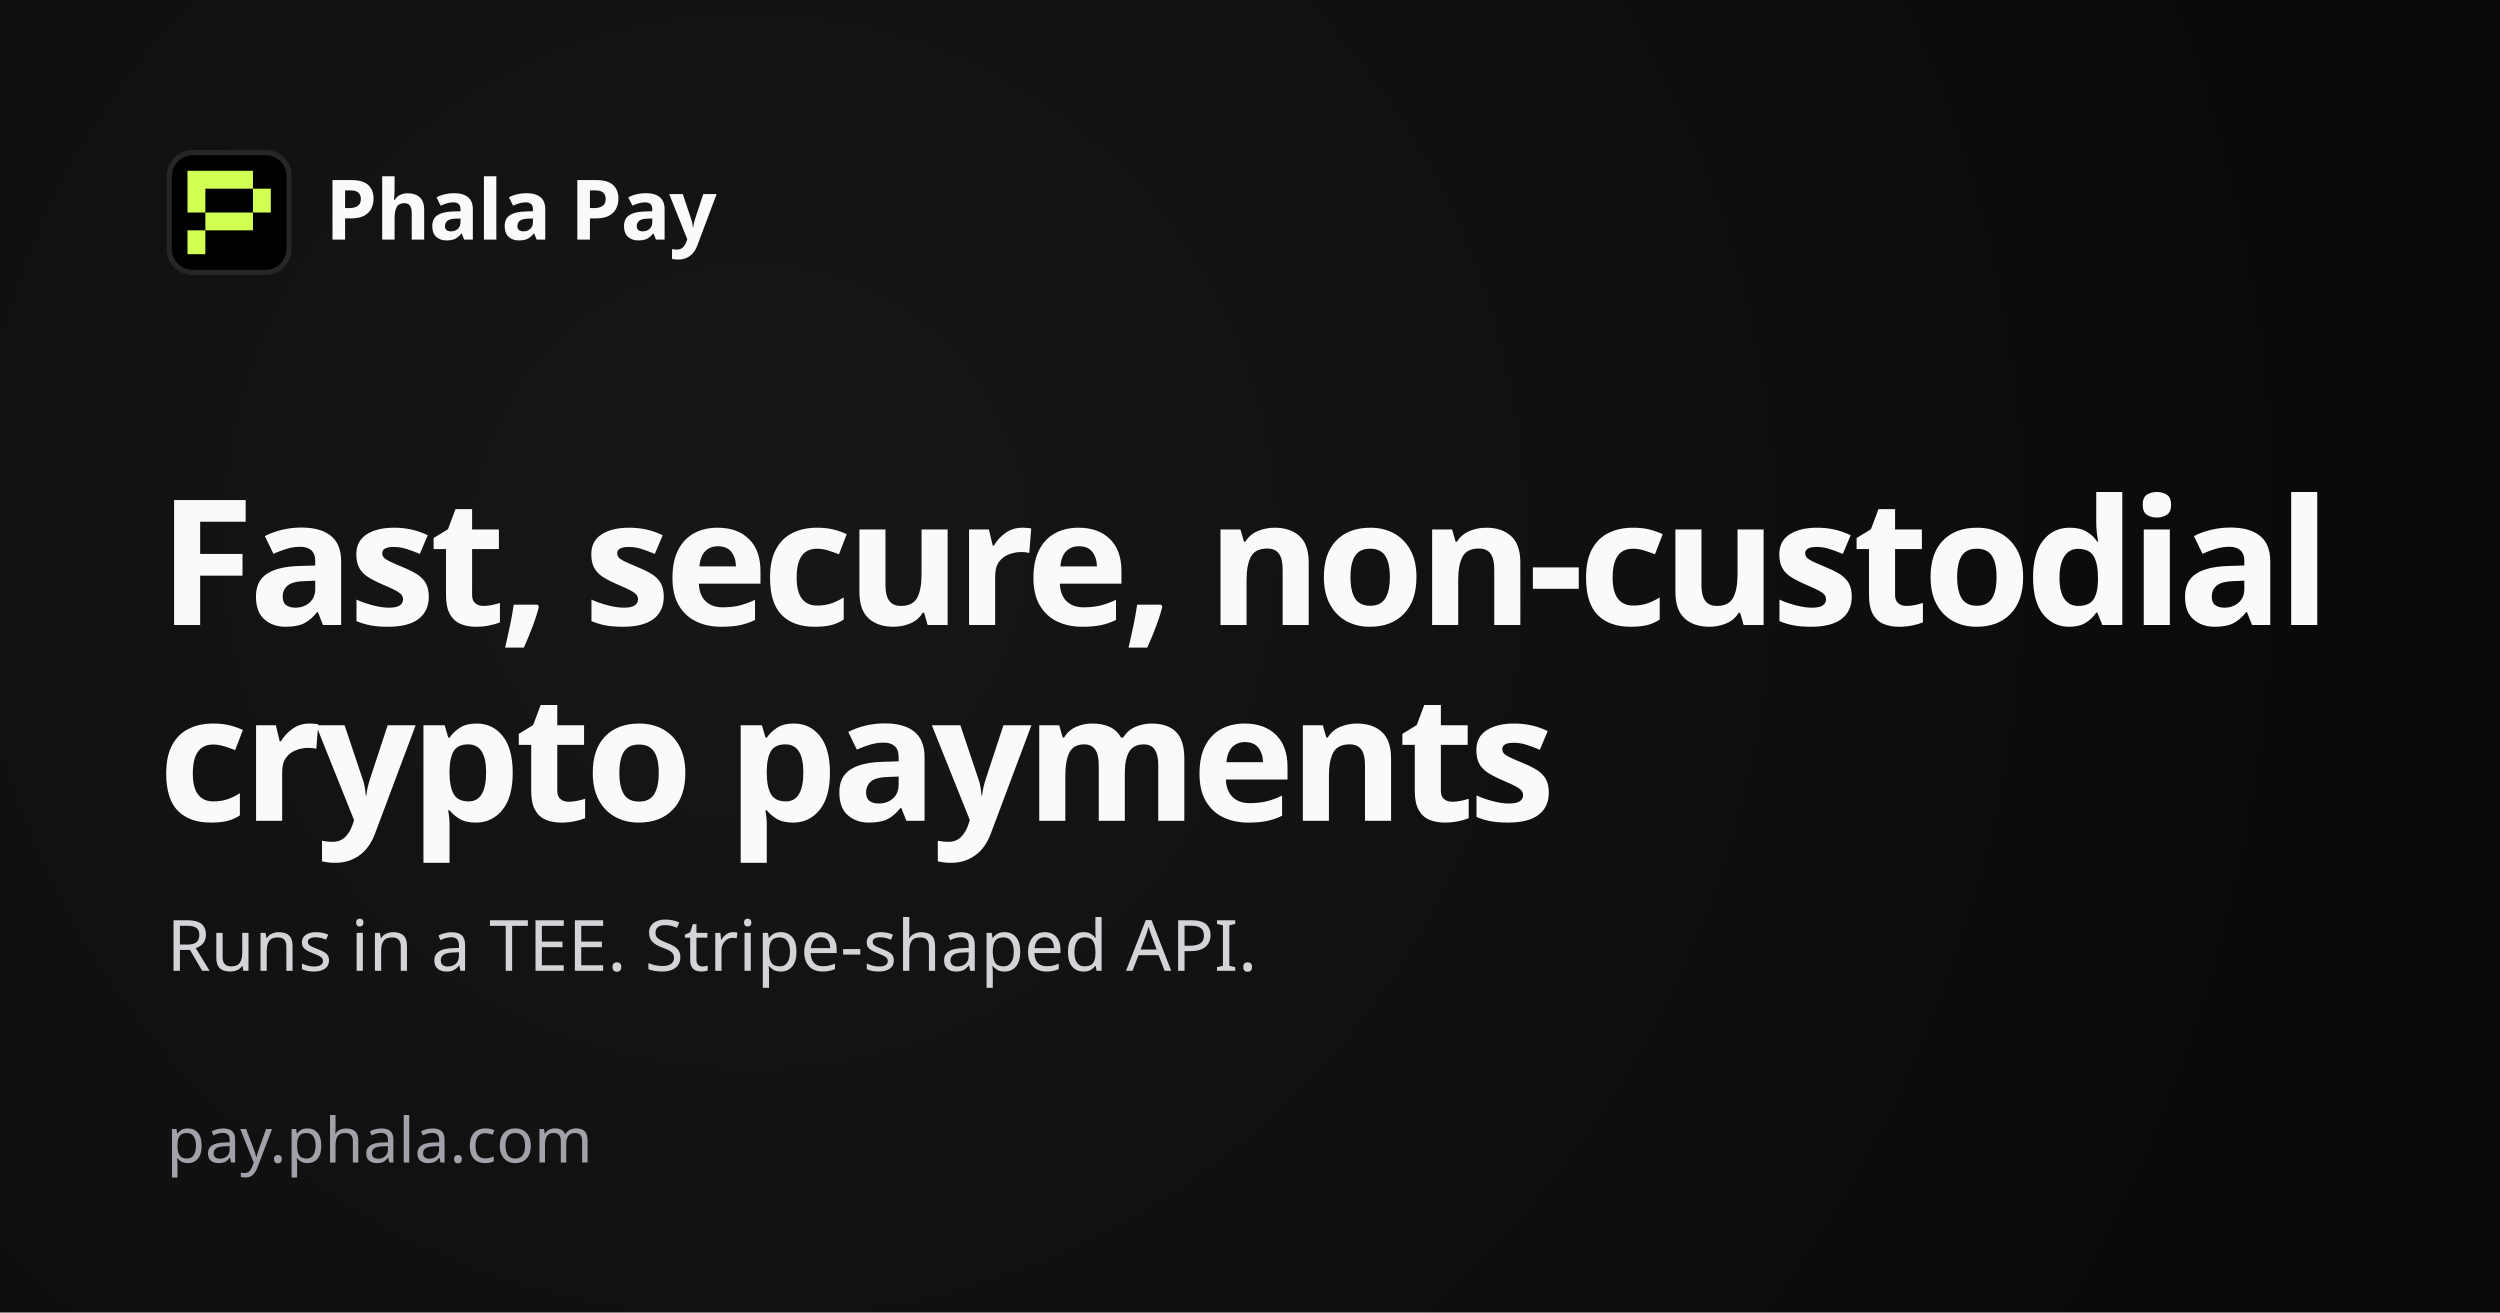
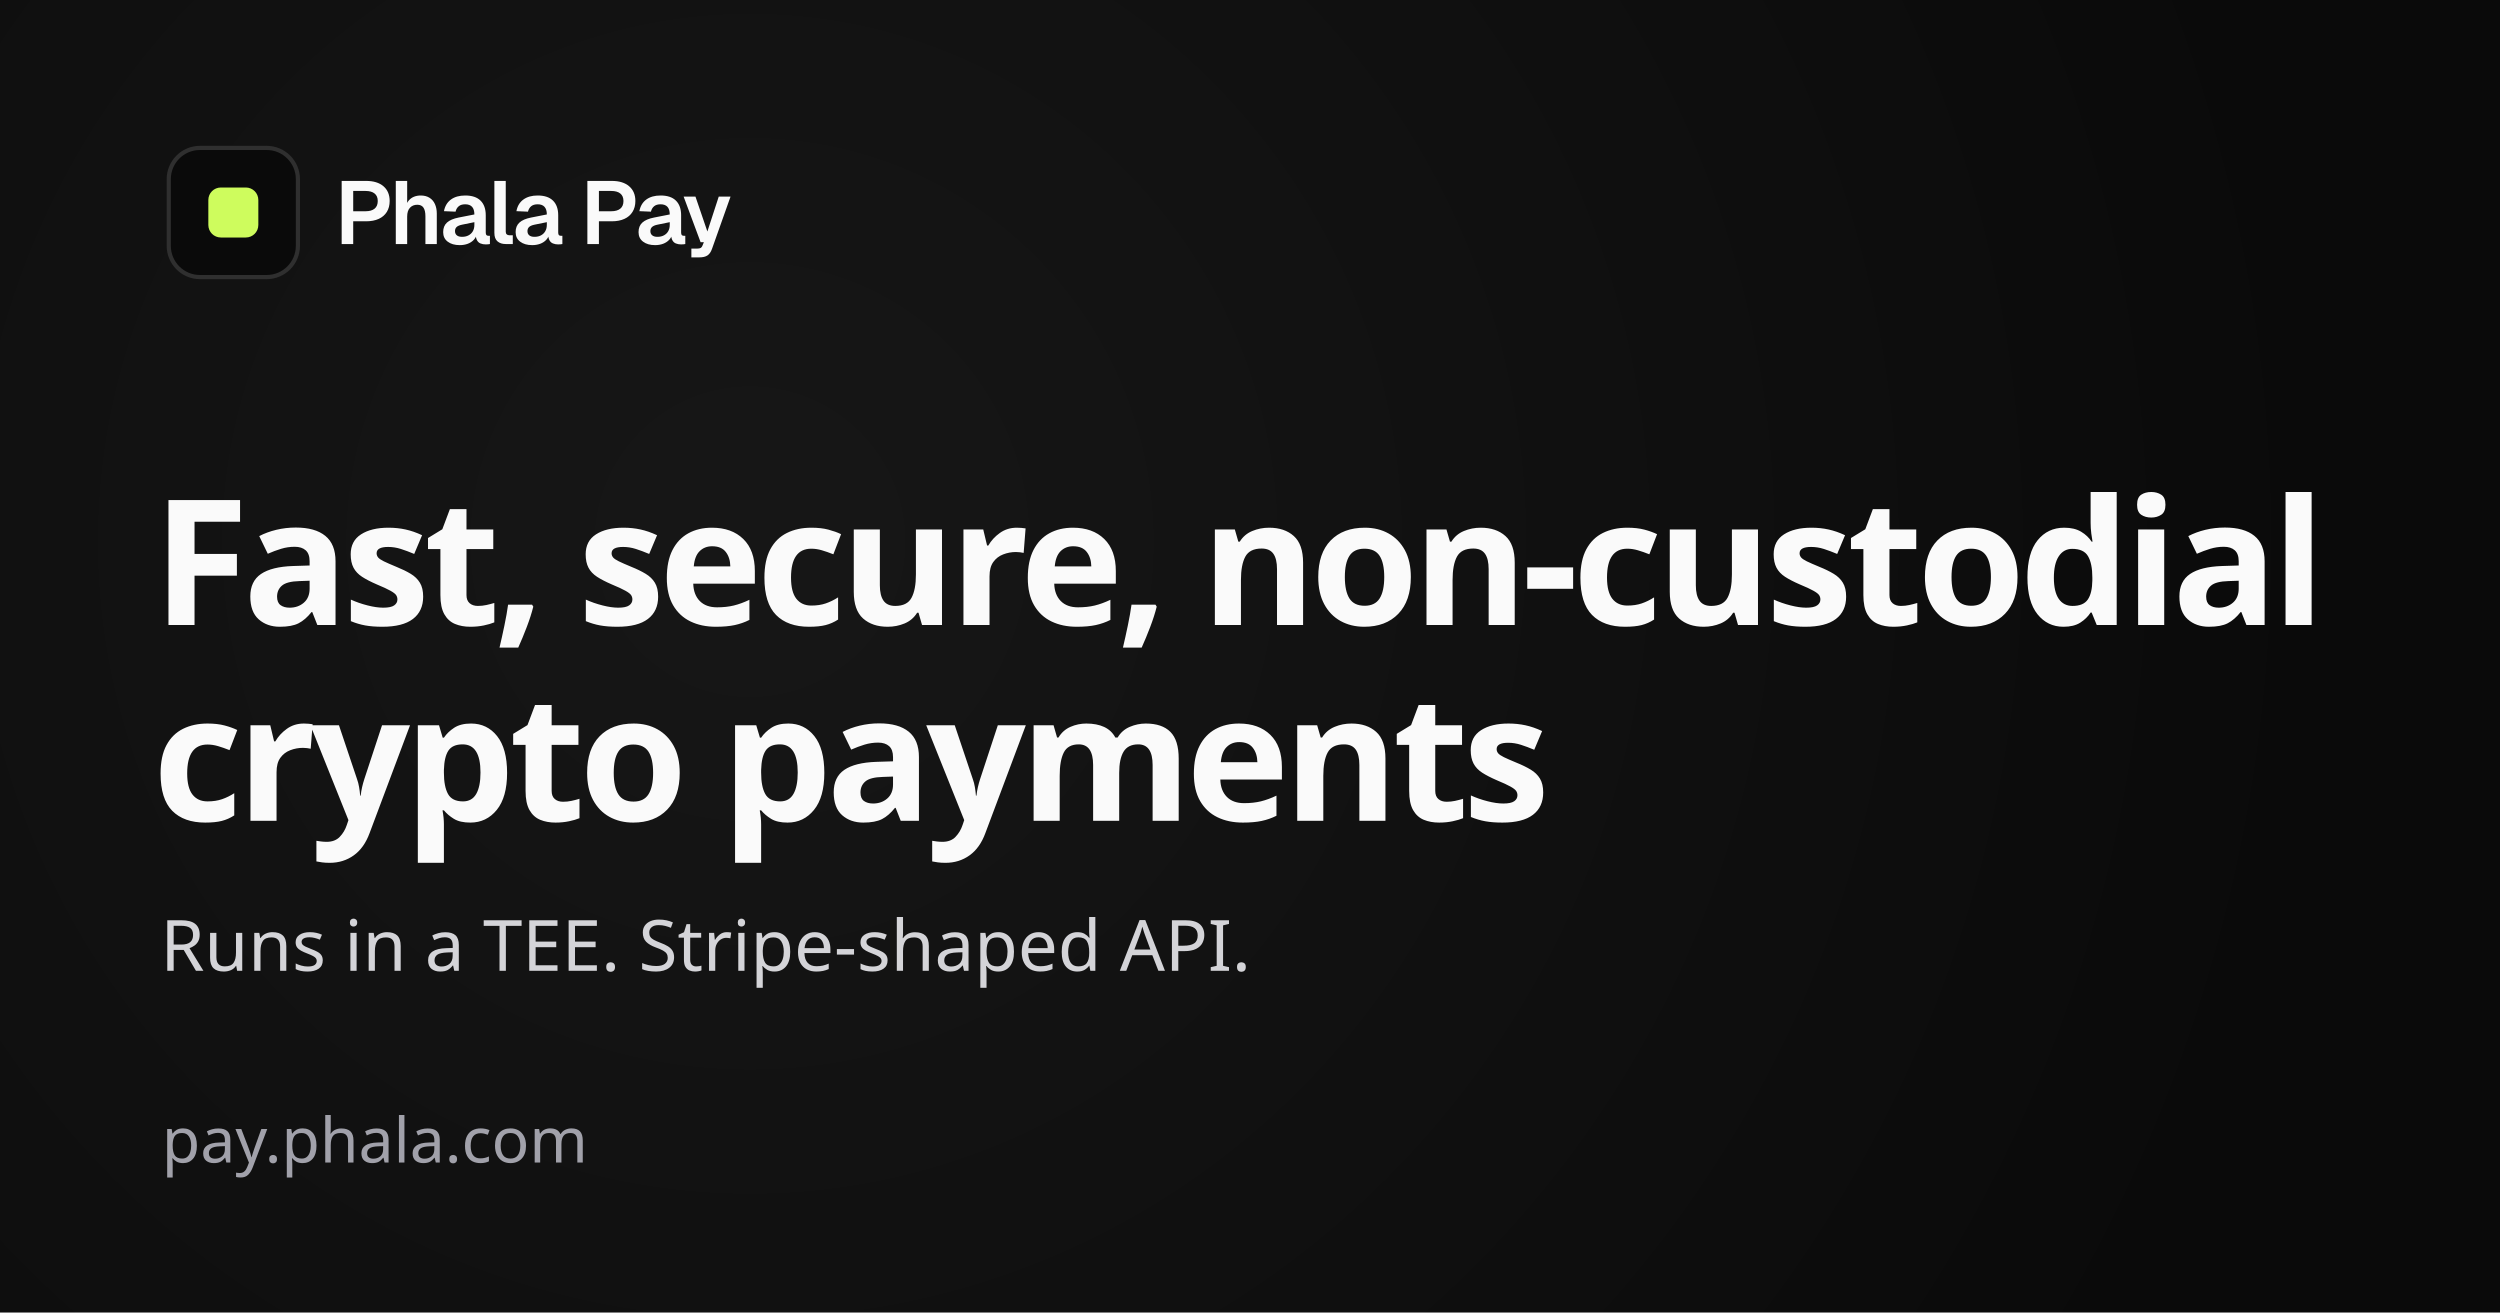
<svg xmlns="http://www.w3.org/2000/svg" width="1200" height="630" viewBox="0 0 1200 630">
  <defs>
    <radialGradient id="light" cx="360" cy="260" r="760" gradientUnits="userSpaceOnUse">
      <stop offset="0" stop-color="#fff" stop-opacity="0.05" />
      <stop offset="1" stop-color="#fff" stop-opacity="0" />
    </radialGradient>
  </defs>
  <rect width="1200" height="630" fill="#0a0a0a" />
  <rect width="1200" height="630" fill="url(#light)" />
  <g font-family="Geist Variable">
-     <g transform="translate(80 72) scale(2.5)">
-       <rect width="24" height="24" rx="5" fill="#000" />
-       <rect x="0.5" y="0.5" width="23" height="23" rx="4.5" fill="none" stroke="#fff" stroke-opacity="0.15" />
-       <path fill="#D1FF52" fill-rule="evenodd" d="M4 4h12.571v3.429H20V12h-3.429V7.429H7.43V12H4zm3.429 11.429h9.142V12H7.43zm0 0V20H4v-4.571z" clip-rule="evenodd" />
-     </g>
-     <text x="156" y="115" font-size="40" font-weight="600" letter-spacing="-0.8" fill="#fafafa">Phala Pay</text>
+     <svg x="80" y="70" width="272" height="64" viewBox="0 0 136 32">
+       <rect width="32" height="32" rx="8" fill="#0a0a0a" />
+       <path fill="#fff" fill-opacity=".15" fill-rule="evenodd" d="M8 0H24A8 8 0 0 1 32 8V24A8 8 0 0 1 24 32H8A8 8 0 0 1 0 24V8A8 8 0 0 1 8 0ZM8 1A7 7 0 0 0 1 8V24A7 7 0 0 0 8 31H24A7 7 0 0 0 31 24V8A7 7 0 0 0 24 1Z" />
+       <rect x="10" y="10" width="12" height="12" rx="3" fill="#cefc5d" />
+       <path fill="#fafafa" transform="translate(42 23.57)" d="M0 0V-15.15H5.87Q8.53 -15.15 10.03 -13.87Q11.52 -12.59 11.52 -10.33Q11.52 -8.81 10.84 -7.71Q10.15 -6.61 8.9 -6.04Q7.64 -5.46 5.87 -5.46H2.77V0ZM2.77 -7.87H5.74Q7.15 -7.87 7.9 -8.49Q8.66 -9.11 8.66 -10.33Q8.66 -11.52 7.9 -12.13Q7.15 -12.74 5.74 -12.74H2.77ZM12.99 0V-15.15H15.72V-8.79H15.38Q15.55 -9.77 16.06 -10.4Q16.58 -11.03 17.32 -11.34Q18.07 -11.65 18.97 -11.65Q20.22 -11.65 21.09 -11.1Q21.95 -10.56 22.39 -9.58Q22.83 -8.6 22.83 -7.32V0H20.1V-6.66Q20.1 -8.04 19.63 -8.74Q19.16 -9.43 18.15 -9.43Q17.05 -9.43 16.38 -8.7Q15.72 -7.98 15.72 -6.59V0ZM28.33 0.26Q26.54 0.26 25.45 -0.57Q24.36 -1.39 24.36 -2.86Q24.36 -4.33 25.28 -5.16Q26.2 -5.99 28.07 -6.36L31.85 -7.1Q31.85 -8.32 31.3 -8.93Q30.74 -9.54 29.65 -9.54Q28.67 -9.54 28.11 -9.08Q27.54 -8.62 27.33 -7.77L24.55 -7.89Q24.9 -9.71 26.22 -10.68Q27.54 -11.65 29.65 -11.65Q32.09 -11.65 33.33 -10.42Q34.58 -9.19 34.58 -6.91V-2.77Q34.58 -2.33 34.74 -2.15Q34.9 -1.98 35.22 -1.98H35.58V0Q35.46 0.04 35.17 0.06Q34.88 0.09 34.58 0.09Q33.88 0.09 33.32 -0.14Q32.77 -0.36 32.47 -0.93Q32.17 -1.49 32.17 -2.47L32.41 -2.3Q32.23 -1.56 31.67 -0.97Q31.1 -0.38 30.25 -0.06Q29.4 0.26 28.33 0.26ZM28.89 -1.73Q29.8 -1.73 30.46 -2.09Q31.13 -2.45 31.49 -3.09Q31.85 -3.73 31.85 -4.61V-5.25L28.91 -4.65Q27.99 -4.46 27.59 -4.09Q27.2 -3.71 27.2 -3.11Q27.2 -2.45 27.64 -2.09Q28.07 -1.73 28.89 -1.73ZM39.38 0Q38.14 0 37.4 -0.64Q36.65 -1.28 36.65 -2.69V-15.15H39.38V-2.97Q39.38 -2.54 39.61 -2.33Q39.83 -2.11 40.23 -2.11H41.07V0ZM45.72 0.26Q43.93 0.26 42.84 -0.57Q41.75 -1.39 41.75 -2.86Q41.75 -4.33 42.67 -5.16Q43.58 -5.99 45.46 -6.36L49.24 -7.1Q49.24 -8.32 48.68 -8.93Q48.13 -9.54 47.04 -9.54Q46.06 -9.54 45.49 -9.08Q44.93 -8.62 44.71 -7.77L41.94 -7.89Q42.28 -9.71 43.61 -10.68Q44.93 -11.65 47.04 -11.65Q49.47 -11.65 50.72 -10.42Q51.97 -9.19 51.97 -6.91V-2.77Q51.97 -2.33 52.13 -2.15Q52.29 -1.98 52.61 -1.98H52.97V0Q52.84 0.04 52.55 0.06Q52.27 0.09 51.97 0.09Q51.26 0.09 50.71 -0.14Q50.15 -0.36 49.86 -0.93Q49.56 -1.49 49.56 -2.47L49.79 -2.3Q49.62 -1.56 49.06 -0.97Q48.49 -0.38 47.64 -0.06Q46.78 0.26 45.72 0.26ZM46.27 -1.73Q47.19 -1.73 47.85 -2.09Q48.51 -2.45 48.87 -3.09Q49.24 -3.73 49.24 -4.61V-5.25L46.29 -4.65Q45.38 -4.46 44.98 -4.09Q44.59 -3.71 44.59 -3.11Q44.59 -2.45 45.02 -2.09Q45.46 -1.73 46.27 -1.73ZM58.97 0V-15.15H64.83Q67.5 -15.15 68.99 -13.87Q70.49 -12.59 70.49 -10.33Q70.49 -8.81 69.8 -7.71Q69.12 -6.61 67.86 -6.04Q66.6 -5.46 64.83 -5.46H61.74V0ZM61.74 -7.87H64.7Q66.11 -7.87 66.87 -8.49Q67.63 -9.11 67.63 -10.33Q67.63 -11.52 66.87 -12.13Q66.11 -12.74 64.7 -12.74H61.74ZM75.22 0.26Q73.43 0.26 72.34 -0.57Q71.25 -1.39 71.25 -2.86Q71.25 -4.33 72.17 -5.16Q73.09 -5.99 74.97 -6.36L78.74 -7.1Q78.74 -8.32 78.19 -8.93Q77.63 -9.54 76.54 -9.54Q75.56 -9.54 75 -9.08Q74.43 -8.62 74.22 -7.77L71.45 -7.89Q71.79 -9.71 73.11 -10.68Q74.43 -11.65 76.54 -11.65Q78.98 -11.65 80.22 -10.42Q81.47 -9.19 81.47 -6.91V-2.77Q81.47 -2.33 81.63 -2.15Q81.79 -1.98 82.11 -1.98H82.47V0Q82.35 0.04 82.06 0.06Q81.77 0.09 81.47 0.09Q80.77 0.09 80.21 -0.14Q79.66 -0.36 79.36 -0.93Q79.06 -1.49 79.06 -2.47L79.3 -2.3Q79.13 -1.56 78.56 -0.97Q77.99 -0.38 77.14 -0.06Q76.29 0.26 75.22 0.26ZM75.78 -1.73Q76.69 -1.73 77.35 -2.09Q78.02 -2.45 78.38 -3.09Q78.74 -3.73 78.74 -4.61V-5.25L75.8 -4.65Q74.88 -4.46 74.49 -4.09Q74.09 -3.71 74.09 -3.11Q74.09 -2.45 74.53 -2.09Q74.97 -1.73 75.78 -1.73ZM83.93 3.2V1.09H85.38Q85.93 1.09 86.2 0.92Q86.46 0.75 86.61 0.34L86.93 -0.45H86.14L82.07 -11.39H84.91L87.77 -3.01L90.5 -11.39H93.33L88.87 1.19Q88.49 2.26 87.8 2.73Q87.1 3.2 85.87 3.2Z" />
+     </svg>
    <text font-size="84" font-weight="600" letter-spacing="-2.8" fill="#fafafa">
-       <tspan x="76" y="300">Fast, secure, non-custodial</tspan>
-       <tspan x="76" y="394">crypto payments</tspan>
+       <tspan x="73.3" y="300">Fast, secure, non-custodial</tspan>
+       <tspan x="73.3" y="394">crypto payments</tspan>
    </text>
-     <text x="80" y="466" font-size="34" font-weight="450" fill="#d4d4d8">Runs in a TEE. Stripe-shaped API.</text>
-     <text x="80" y="558" font-size="30" font-weight="450" fill="#a1a1aa">pay.phala.com</text>
+     <text x="77" y="466" font-size="34" font-weight="450" fill="#d4d4d8">Runs in a TEE. Stripe-shaped API.</text>
+     <text x="77.7" y="558" font-size="30" font-weight="450" fill="#a1a1aa">pay.phala.com</text>
  </g>
</svg>
